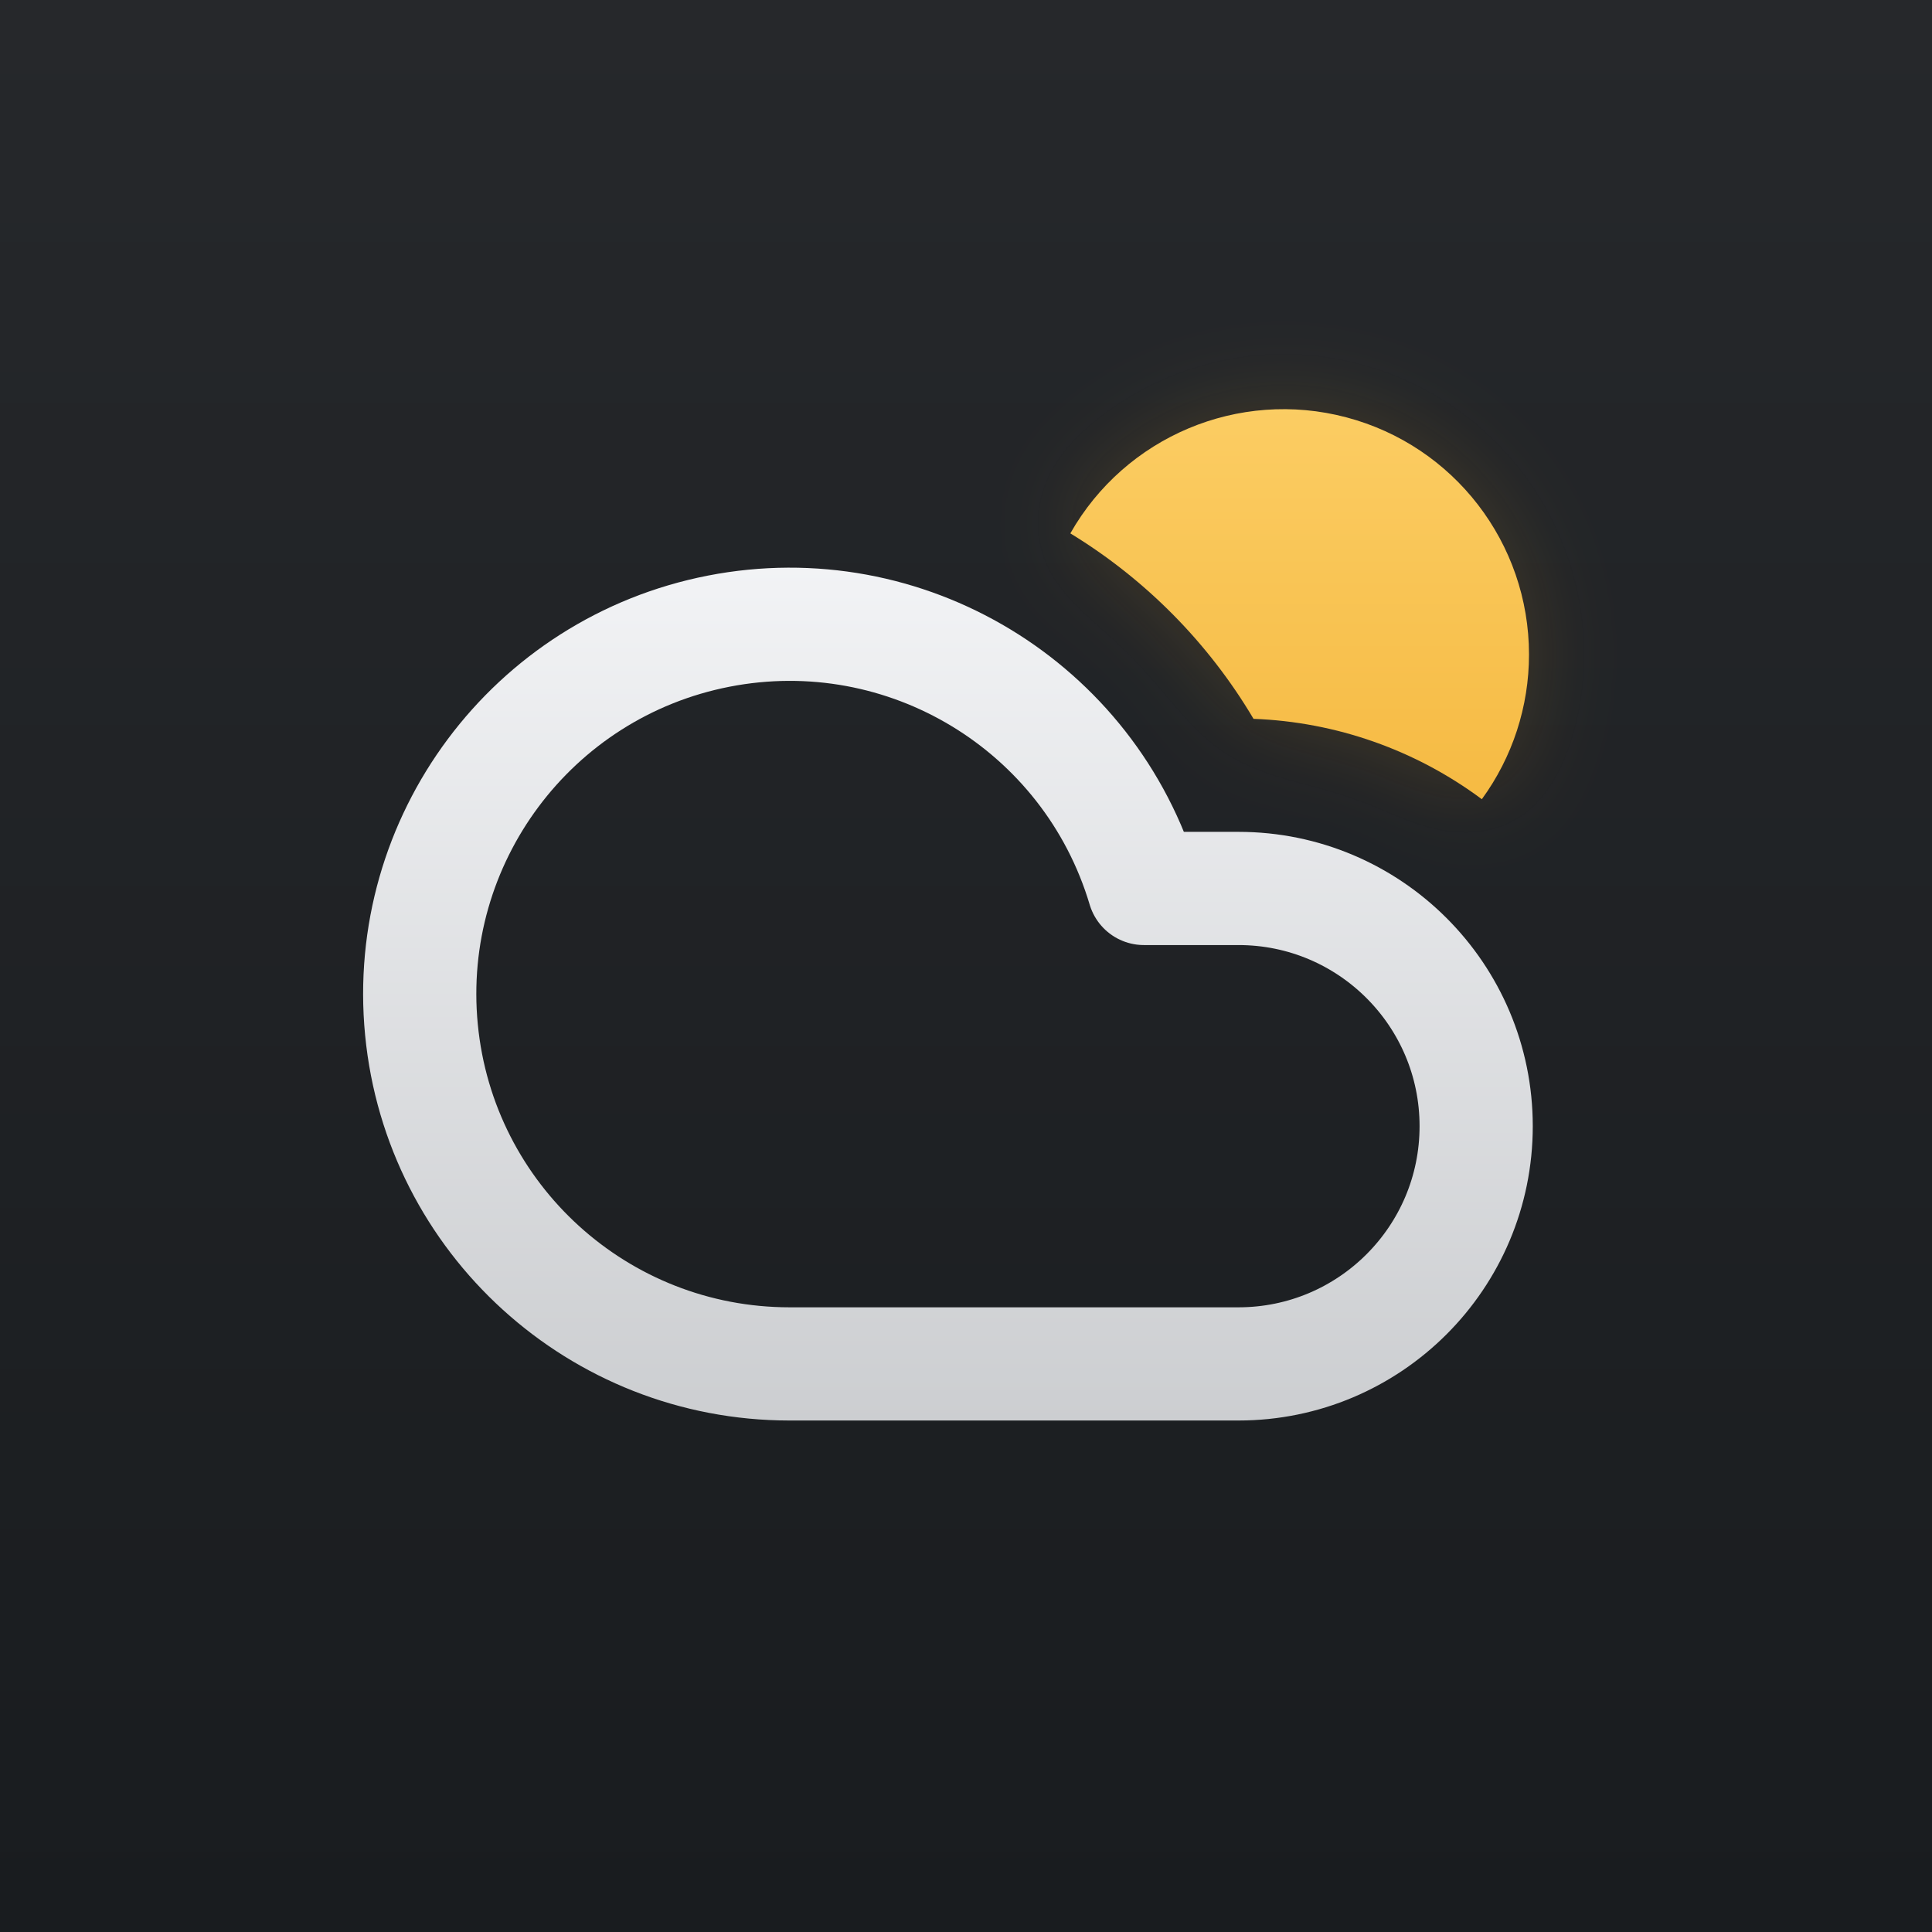
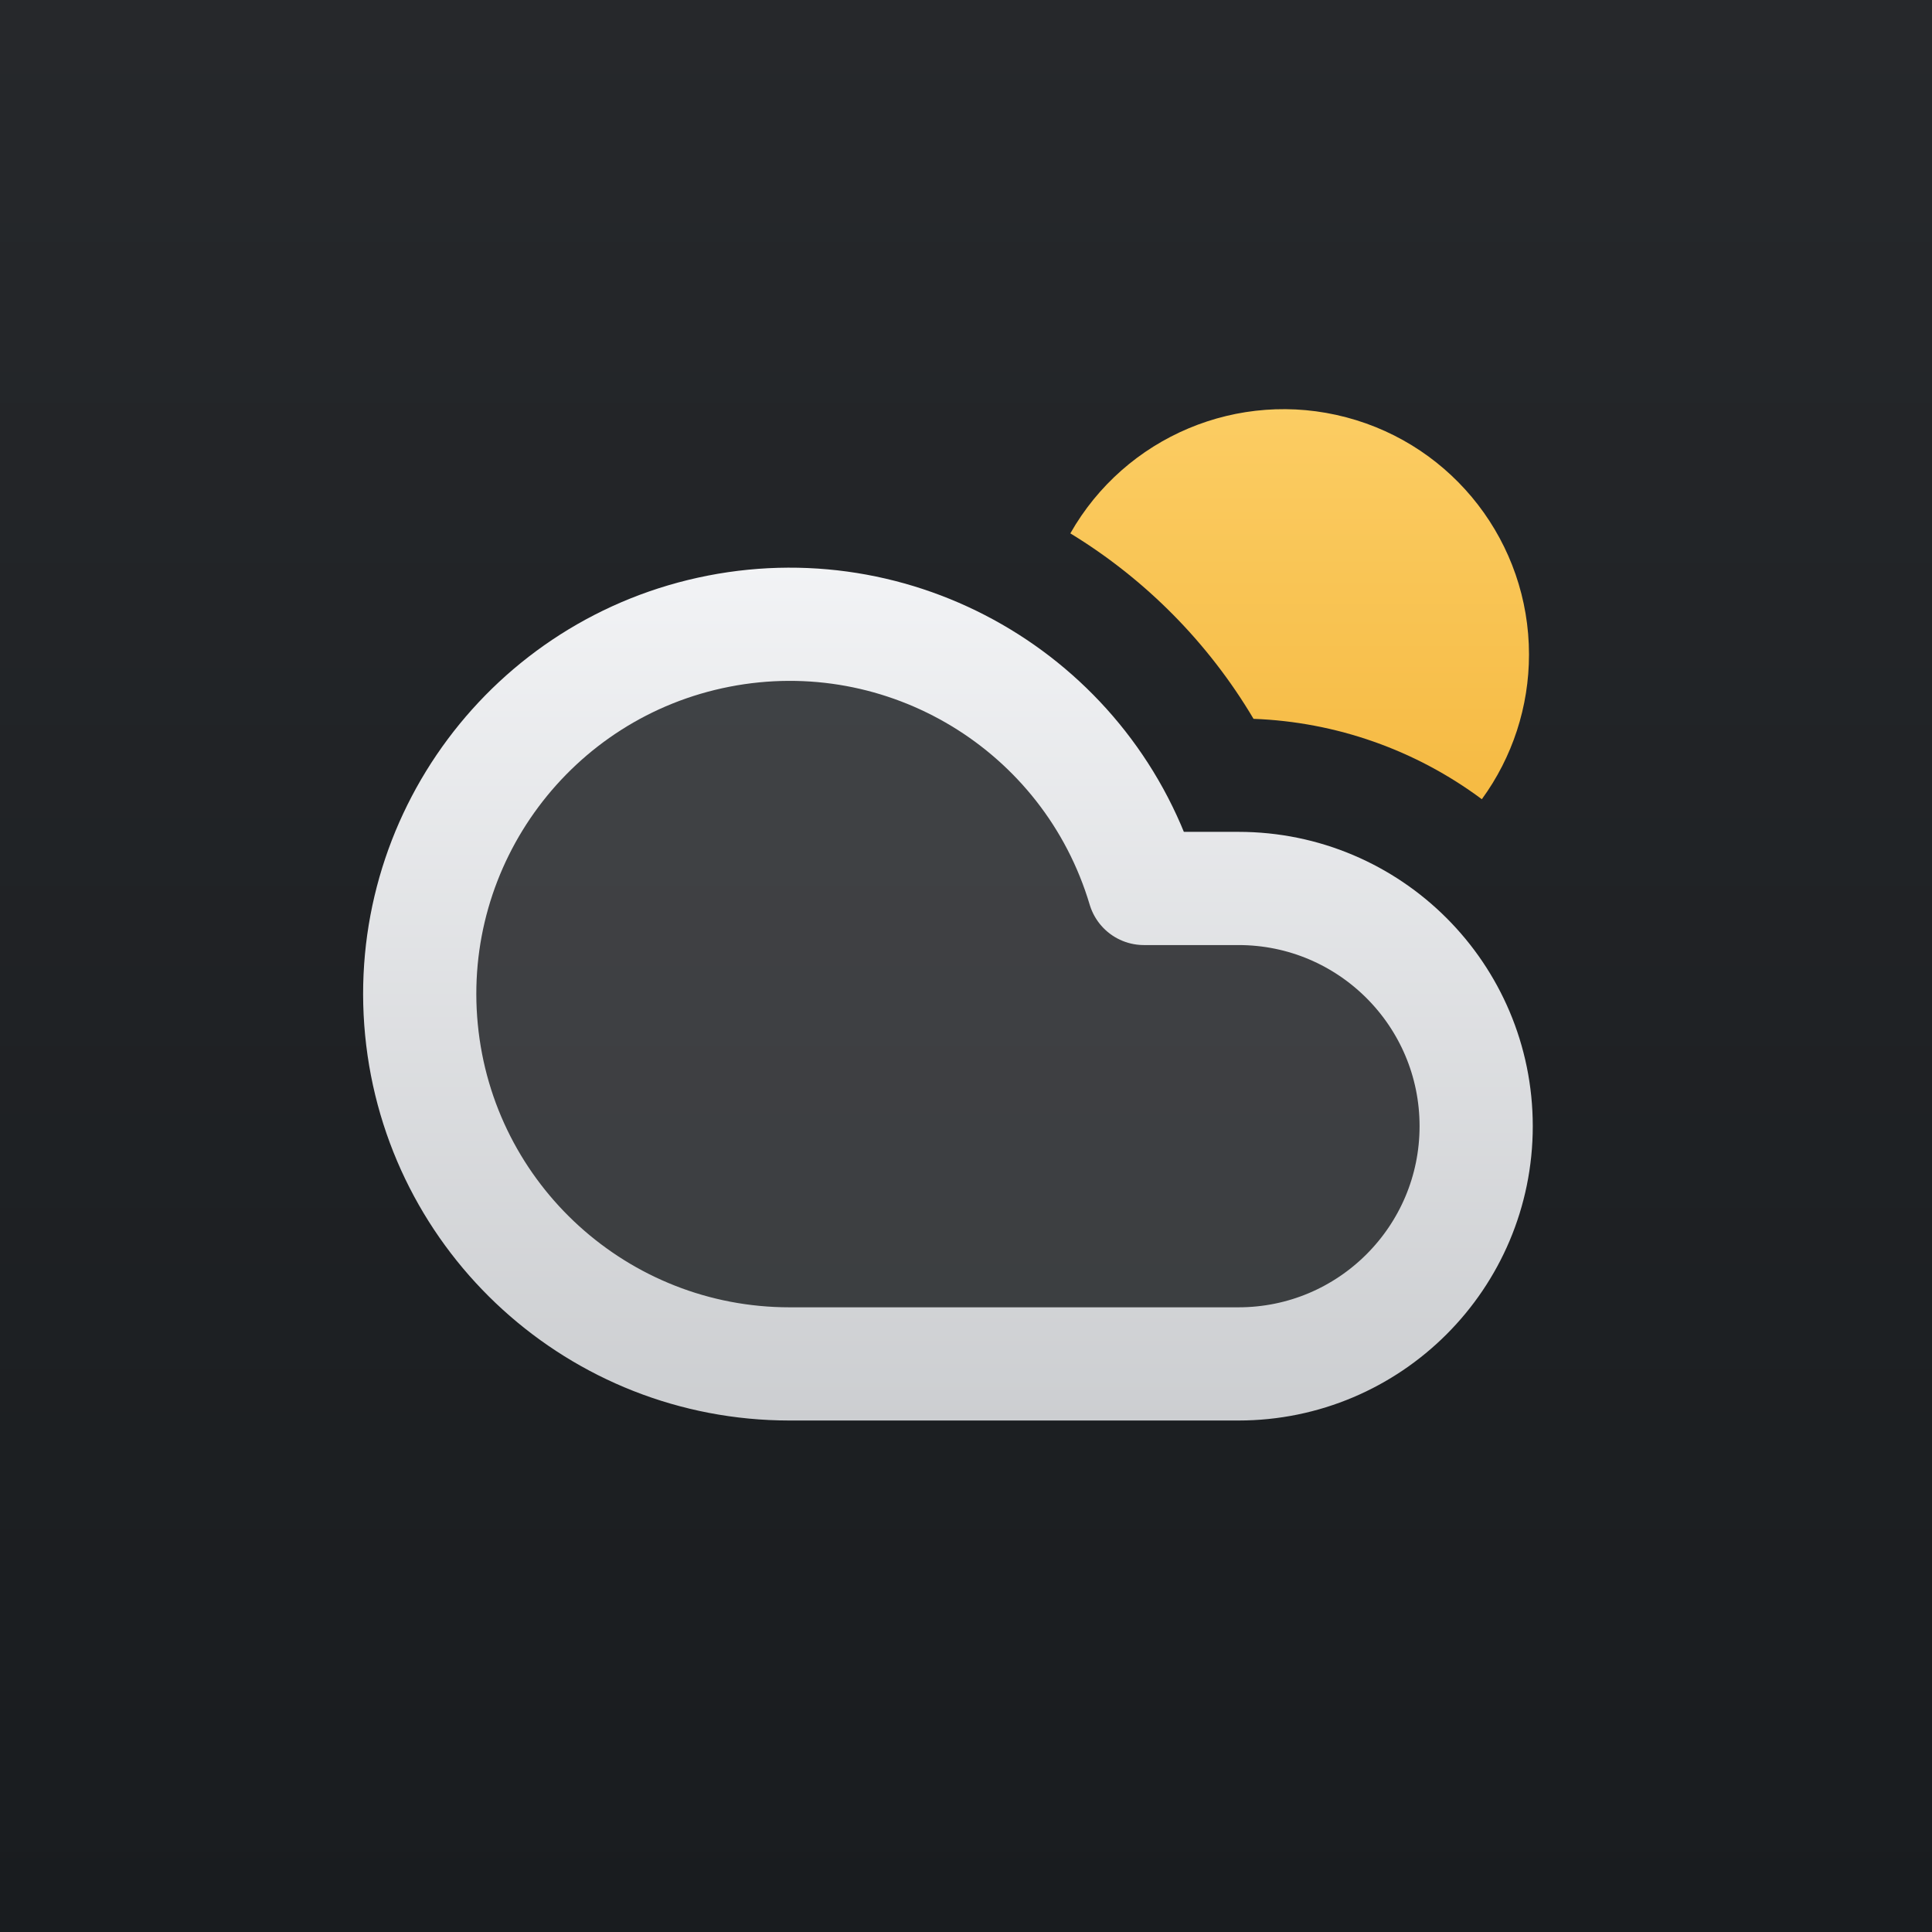
<svg xmlns="http://www.w3.org/2000/svg" viewBox="0 0 1024 1024">
  <defs>
    <linearGradient id="bg" x1="0" y1="0" x2="0" y2="1024" gradientUnits="userSpaceOnUse">
      <stop offset="0" stop-color="#26282B" />
      <stop offset="1" stop-color="#191C1F" />
    </linearGradient>
    <linearGradient id="body-fill" x1="0" y1="260" x2="0" y2="860" gradientUnits="userSpaceOnUse">
      <stop offset="0" stop-color="#F8F9FB" />
      <stop offset="1" stop-color="#C6C8CB" />
    </linearGradient>
    <linearGradient id="accent" x1="0" y1="113" x2="0" y2="593" gradientUnits="userSpaceOnUse">
      <stop offset="0" stop-color="#FFD978" />
      <stop offset="1" stop-color="#F2AE2E" />
    </linearGradient>
-     <filter id="glow-blur" x="-50%" y="-50%" width="200%" height="200%" color-interpolation-filters="sRGB">
-       <feGaussianBlur in="SourceAlpha" stdDeviation="24" result="b" />
-       <feFlood flood-color="#F2AE2E" flood-opacity="0.16" />
-       <feComposite in2="b" operator="in" />
-     </filter>
  </defs>
  <rect id="background" width="1024" height="1024" fill="url(#bg)" />
  <g id="subject" data-shape="open" transform="translate(512 512) scale(1) translate(-512 -512) translate(-9.6 -33.1)">
-     <use id="glow" href="#accent-shape" filter="url(#glow-blur)" />
+     <path id="volume" fill="#FFFFFF" fill-opacity="0.14" d="M 666 756 H 428 A 196 196 0 1 1 615.9 504 H 666 A 126 126 0 1 1 666 756 Z" />
    <g id="body" fill="none" stroke="url(#body-fill)" stroke-width="60" stroke-linecap="round" stroke-linejoin="round">
      <path d="M 666 756 H 428 A 196 196 0 1 1 615.9 504 H 666 A 126 126 0 1 1 666 756 Z" />
    </g>
    <path id="accent-shape" fill="url(#accent)" d="M 576.9 315.8 A 130 130 0 0 1 723.2 254.3 A 130 130 0 0 1 820.0 380.0 A 130 130 0 0 1 795.0 456.7 A 216 216 0 0 0 674.0 414.1 A 286 286 0 0 0 576.9 315.8 Z" />
  </g>
</svg>
